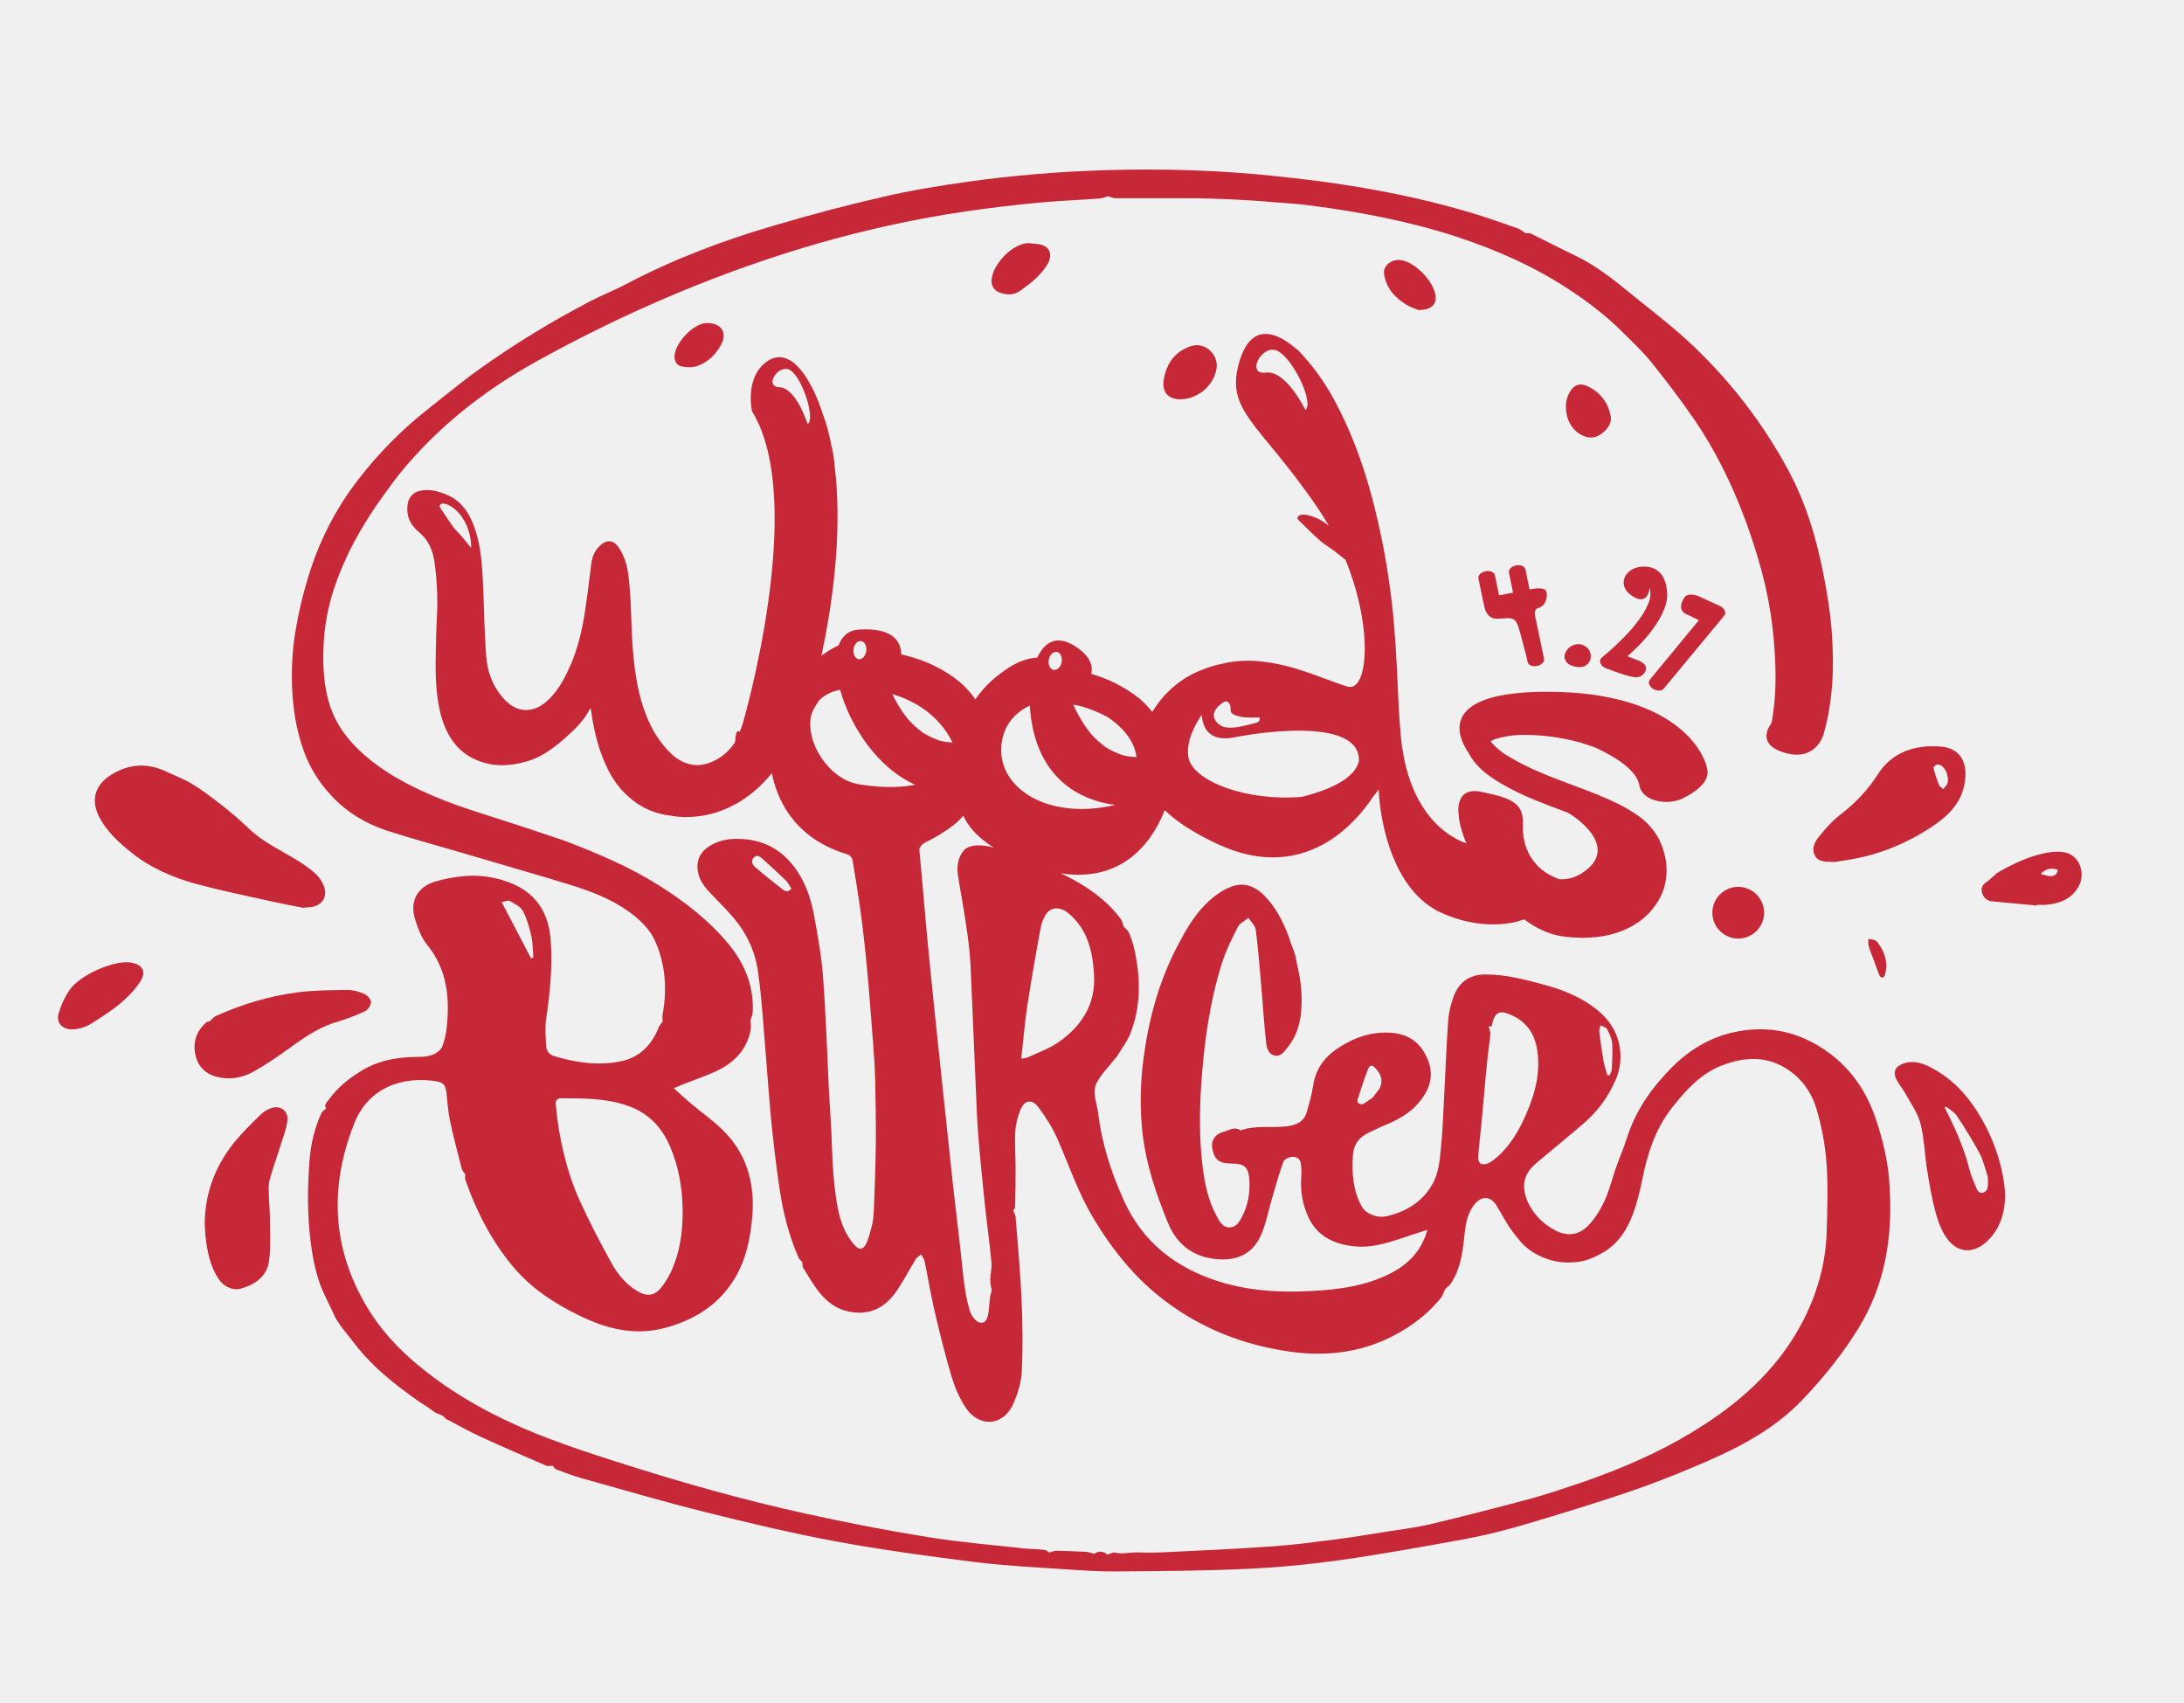
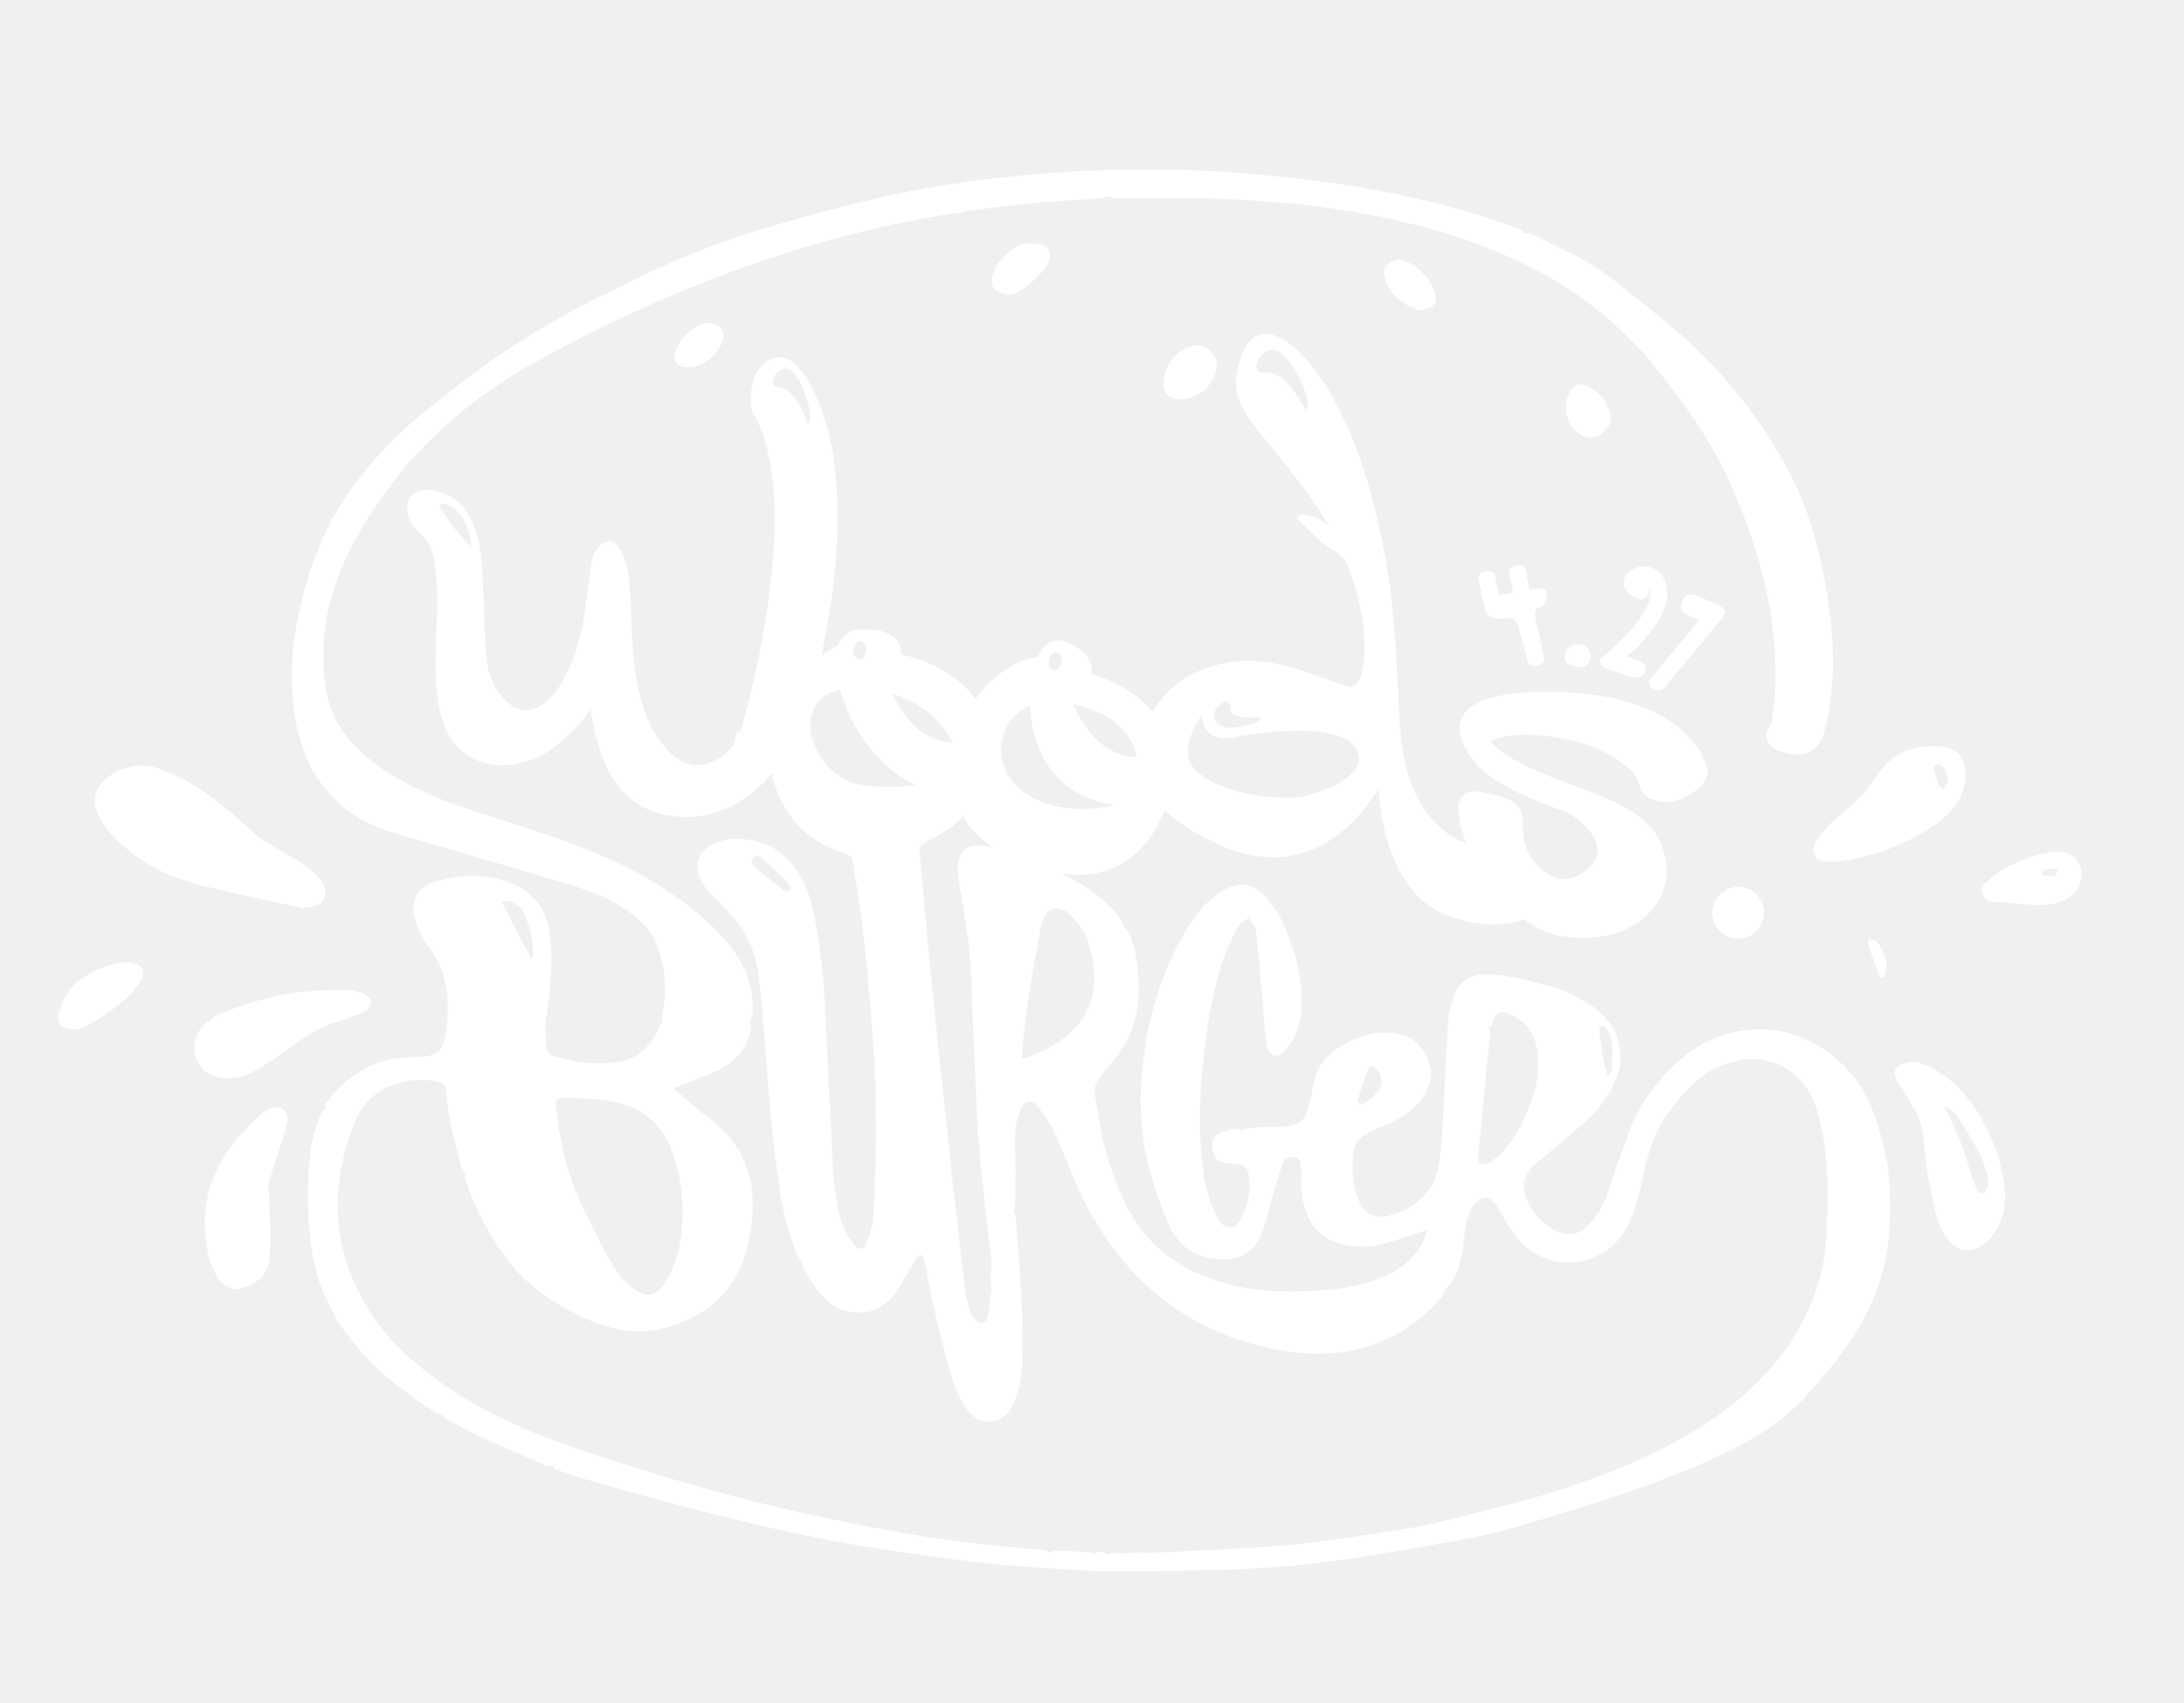
<svg xmlns="http://www.w3.org/2000/svg" version="1.1" x="0px" y="0px" viewBox="0 0 1309.2 1020.3" style="enable-background:new 0 0 1309.2 1020.3;" xml:space="preserve">
  <style type="text/css">
- 	.st0{fill:#C72838;}
+ 	.st0{fill:white;}
+ 	
	.st1{fill:none;}
</style>
  <g id="Calque_1">
</g>
  <g id="Calque_2">
    <g>
      <path class="st0" d="M78.3,510.6c11.7,9.5,25.4,15.4,39.8,19.3c14.5,3.9,29.3,6.9,44,10.2c6.7,1.5,13.6,2.8,20.3,4.1    c0-0.1,0-0.2,0.1-0.3c1.2-0.1,2.4-0.1,3.6-0.2c7.2-0.9,10.7-6.5,7.8-13.2c-1-2.4-2.5-4.7-4.4-6.5c-2.9-2.7-6.2-5.1-9.6-7.3    c-10.4-6.6-21.8-11.5-30.8-20.2c-5.3-5.1-10.9-9.8-16.6-14.3c-5.7-4.4-11.4-8.8-17.6-12.5c-4.7-2.9-10.1-4.8-15.1-7.2    c-11.5-5.5-22.6-4.8-33.4,2c-9.7,6.2-12.1,15.2-6.8,25.4C64.1,498.4,71,504.7,78.3,510.6z" />
      <path class="st0" d="M1156.3,639.2c-4.9-2.4-10-3.8-15.6-1.7c-4.4,1.7-6.1,4.7-4.1,9c1.5,3.2,4,6,5.7,9.1    c3.2,5.8,7.3,11.5,8.9,17.7c2.3,8.8,2.5,18.2,3.9,27.2c1.3,8.4,2.8,16.9,4.9,25.1c1.5,5.5,3.4,11.3,6.6,15.9    c6.6,9.8,16.6,10.3,25,2c7.3-7.2,10.2-16.3,10.4-27.2c-0.8-14.7-5.2-29.1-12.4-42.7C1181.8,659.1,1171.6,646.7,1156.3,639.2z     M1191.7,707.8c0,2.8,0.1,6.2-3,7c-3.2,0.8-3.8-2.7-4.8-4.8c-1.3-2.9-2.5-6-3.3-9.1c-3-12-7.9-23.2-13.4-34.2    c-0.5-1-0.9-1.9-1.4-2.9c0.2-0.2,0.4-0.5,0.6-0.7c2.2,1.8,5,3.3,6.6,5.6c4.8,7.2,9.4,14.6,13.5,22.2c2.1,3.9,3.2,8.5,4.6,12.8    C1191.6,704.9,1191.7,706.4,1191.7,707.8z" />
      <path class="st0" d="M1090.3,501.5c-2.5,3.1-4.6,7.2-2.3,11.3c2.3,4.3,7,3.5,11.9,3.8c2-0.3,4.8-0.8,7.6-1.2    c17.9-2.8,34.4-9.4,49.5-19.2c9.6-6.2,18.1-13.8,20.5-25.7c2.5-12.4-1.5-22.2-14.5-23.1c-14.9-1.1-28.7,3.2-37.2,16.5    c-6.2,9.7-13.8,17.6-22.8,24.5C1098.2,492.1,1094.1,496.8,1090.3,501.5z M1161.2,458.2c3.5-0.1,6.5,4.1,6.5,9.5    c-0.1,0.4,0,1.4-0.5,2.2c-0.6,1.1-1.5,2-2.3,3c-0.9-0.8-2.2-1.5-2.6-2.5c-1.3-3.3-2.4-6.7-3.3-10.2    C1159,459.7,1160.4,458.2,1161.2,458.2z" />
      <path class="st0" d="M162.3,664.2c-2.3,0.9-4.6,2.3-6.3,4c-4.9,4.8-9.8,9.7-14.3,14.9c-11.9,14.2-18.7,30.5-19,50    c0.1,2.1,0.2,5,0.5,7.9c1,9,2.7,17.9,7.9,25.6c2.9,4.4,8.4,7.1,13.3,5.7c8.6-2.5,15.6-7.3,16.9-16.6c1.1-8.3,0.5-16.9,0.5-25.4    c0-4.6-0.5-9.2-0.6-13.8c-0.1-3.1-0.4-6.3,0.4-9.2c2-7.5,4.7-14.7,7-22.1c1.4-4.5,3.2-9.1,3.7-13.7    C173,665.7,167.7,662.1,162.3,664.2z" />
      <path class="st0" d="M218.9,606c1.7-0.8,3.5-3.7,3.5-5.5c0-1.6-2.2-4-4-4.8c-3.1-1.4-6.6-2.4-10-2.4c-10.2,0.1-20.4,0.2-30.5,1.5    c-16.8,2.2-33,7.2-48.5,14.1c-1.3,0.6-2.2,1.9-3.7,3.2c-0.3,0.1-1.6,0.1-2.3,0.8c-5.6,5.2-7.9,11.6-6.3,19.2    c1.6,7.3,6.2,11.7,13.4,13.4c7.6,1.8,15,0.4,21.6-3.3c8.3-4.7,16.2-10.2,23.9-15.8c8.4-6.1,17-11.5,27.1-14.3    C208.6,610.4,213.9,608.4,218.9,606z" />
      <path class="st0" d="M1237.5,510.8c-3.3-0.6-6.8-0.4-10.1,0.2c-10.3,1.8-19.6,6.2-28.6,11.2c-3,1.7-5.3,4.6-8.2,6.6    c-2.5,1.7-3.2,3.9-2.4,6.5c0.9,2.7,2.9,4.6,6,4.9c8.9,0.8,17.8,1.7,26.7,2.5c0-0.1,0-0.3,0-0.4c1.8,0,3.6,0.1,5.4,0    c7.9-0.7,15-3.2,19.4-10.4C1250.7,523.5,1246.5,512.4,1237.5,510.8z M1223.3,523.7c3.2-3.1,5.8-3.7,10.2-2.5    C1233.1,525.4,1229.8,526.2,1223.3,523.7z" />
      <path class="st0" d="M77.9,576.8c-0.8-0.1-1.7-0.1-2-0.1c-10.6,0-28.3,8.2-34.1,16.5c-3,4.3-5.3,9.4-6.7,14.4    c-1.4,5.2,1.8,8.9,7.3,9.3c2.6,0.2,5.4-0.4,7.9-1.3c2.6-0.9,4.9-2.4,7.2-3.9c9.7-6.2,19.2-12.7,25.9-22.4    C88.2,582.7,86,578,77.9,576.8z" />
      <path class="st0" d="M714.1,207.4c-9.7,3.1-14.9,10.4-16.5,20.2c-1.2,7.4,2.7,11.8,10.1,11.7c10.4-0.1,20-8.3,21.6-18.5    C730.5,212.3,722.2,204.8,714.1,207.4z" />
      <path class="st0" d="M617.6,145.8c-9.3-1.1-22.5,11.9-23.2,22c-0.3,3.7,1.8,6.7,5.5,7.8c4.1,1.3,8.1,1.3,11.9-1.5    c6.2-4.4,12.1-9.1,16.1-15.7c3.3-5.5,1.6-10.9-4.9-12C621.1,146.2,619.3,146,617.6,145.8z" />
      <path class="st0" d="M965.6,249.9c-1.4-8.4-6.2-14.8-13.9-18.4c-4.7-2.3-8.6-0.7-11,4c-2.3,4.3-2.5,8.9-1.4,13.6    c1.8,7.6,8.2,13.2,14.7,13.1C959.7,262.1,966.5,255.3,965.6,249.9z" />
      <path class="st0" d="M839.9,155.9c-5.7-0.9-11.1,3.4-10.2,8.6c1.4,8.5,6.8,14.3,14,18.5c2.4,1.4,5.2,2.2,6.5,2.8    c7.8,0,11-3.2,10.3-8.6C859.4,168.5,848.4,157.2,839.9,155.9z" />
      <path class="st0" d="M422.4,193.7c-7.6,1.2-17.3,11.6-18,19.2c-0.3,3.2,1,6,4.1,6.7c2.9,0.6,6.3,0.8,9-0.1    c6.5-2.1,11.3-6.7,14.6-12.6c4.1-7.3,0.5-13.3-8.2-13.3C423.6,193.7,422.9,193.6,422.4,193.7z" />
      <path class="st0" d="M1120.2,567c0.6,2.4,1.6,4.7,2.5,7c1.3,3.6,2.6,7.2,4,10.7c0.2,0.6,1.3,1.3,1.9,1.2c0.5-0.1,1.2-1.1,1.4-1.7    c0.4-1.6,0.6-3.3,0.8-4.9c0-5.8-2.3-10.8-5.8-15.1c-0.9-1.1-3.3-1.1-5-1.5C1120,564.1,1119.8,565.6,1120.2,567z" />
      <path class="st0" d="M1124.1,669.6c-5.4-15.5-14.3-28.7-27.6-38.5c-15.3-11.3-32.4-16.2-51.4-13.5c-16.9,2.3-31,10.2-42.9,22.1    c-12,12.1-21.7,25.7-26.9,42.2c-2.2,6.9-5.2,13.4-7.4,20.3c-2.5,8-4.7,16.1-9.1,23.3c-1.9,3.2-4.1,6.2-6.6,8.9    c-5.6,5.8-12.5,6.8-19.7,3.1c-7.1-3.7-12.7-9.1-16.3-16.3c-1.2-2.4-2-5.2-2.4-7.8c-1.1-7.2,2.5-12.5,7.7-16.8    c9.2-7.8,18.7-15.4,27.8-23.3c8.2-7.1,14.7-15.7,19-25.7c3-6.8,3.9-14,2.4-21.3c-2.1-10.4-8.3-17.8-16.8-23.7    c-8.1-5.6-17-9.3-26.4-11.9c-12-3.3-24-6.6-36.6-6.7c-9.8-0.1-16.2,4.3-19.6,13.4c-1.5,4.2-2.7,8.7-3.1,13.2    c-1.1,14.8-1.6,29.6-2.4,44.4c-0.6,11.6-1,23.3-2.2,34.8c-0.6,6.4-1.5,13.2-4.3,18.7c-5.7,11.1-15.8,17.6-28,20.4    c-5.8,1.3-12.6-1.4-15-5.8c-5.3-9.6-6-20-5.3-30.7c0.4-6.4,3.5-10.7,9.2-13.4c3.6-1.7,7.1-3.5,10.8-5c7.1-3,13.8-6.6,19-12.6    c6.6-7.5,9.9-16,6.1-25.8c-3.8-9.9-10.9-15.7-21.7-16.6c-12.3-1-23.1,2.9-33.1,9.7c-7.9,5.4-12.8,12.6-14.2,22.3    c-0.7,5.1-2.3,10-3.6,15c-1.4,5.4-5.1,7.9-10.6,8.8c-9.7,1.6-19.8-0.8-29.3,2.7c-3.5-2.6-6.7-0.1-9.9,0.7c-5,1.3-7.7,4.9-7.1,9.3    c0.8,6.3,3.5,9.3,9,9.7c1.3,0.1,2.6,0.1,4,0.2c6,0.1,8.5,2.2,9.2,8.2c0.8,8.1-0.4,15.8-4,23.1c-1.6,3.2-3.5,6.8-7.6,6.9    c-4.2,0.1-6.1-3.4-7.8-6.6c-5.1-9.3-7.2-19.4-8.5-29.8c-2-16.5-1.9-33-0.8-49.6c1.7-24.6,5-48.9,12.4-72.4    c2.4-7.5,6-14.8,9.6-21.8c1.1-2.2,4.2-3.5,6.3-5.3c1.5,2.4,4.1,4.7,4.4,7.3c1.6,12.9,2.6,25.9,3.7,38.9c0.8,9.5,1.4,19.1,2.5,28.6    c0.3,3.1,1.3,6.8,5,7.7c3.7,0.9,5.8-2.3,7.8-4.8c7.4-9.1,8.8-20,8.4-31.2c-0.1-3.7-0.5-7.4-1.1-11.1c-0.6-3.7-1.6-7.2-2.2-10.9    c-0.5-3.2-2-6.2-3-9.2c-3.1-9.6-7.3-18.8-14-26.5c-5.5-6.4-12.4-10.6-20.9-7.8c-4.9,1.6-9.7,4.8-13.6,8.3    c-8.7,7.6-14.4,17.6-19.7,27.8c-11,21-17.1,43.6-20.2,67c-2,15.3-2.3,30.6-0.5,45.9c2.2,18.3,8.1,35.6,15,52.5    c5.4,13.3,15.3,21,30.1,22.1c12,0.9,21.1-3.6,25.9-14.7c3.1-7.1,4.4-14.9,6.7-22.4c2.1-7.2,4.1-14.5,6.7-21.5    c0.6-1.5,3.6-2.8,5.5-2.8c2.3-0.1,4.7,1.3,4.9,4.2c0.2,2.3,0.5,4.5,0.3,6.8c-0.8,8.9,0.6,17.5,4.3,25.4    c5.4,11.5,15.8,16.2,28,17.3c12.2,1.1,23.4-3.5,34.8-7.2c2.6-0.9,5.3-1.7,8.4-2.7c-3.8,14.1-13.3,22.2-25.2,27.6    c-11.9,5.4-24.6,7.6-37.6,8.6c-20.8,1.6-41.5,1.1-61.6-5.1c-25.8-8-45.9-23.3-57.3-48.3c-7.7-16.8-13.4-34.4-15.6-52.8    c-0.7-6-3.9-12.4-0.9-18.1c2.9-5.5,7.6-10.1,11.5-15.1c0.2-0.3,0.5-0.5,0.7-0.8c2.8-4.7,6.3-9.2,8.2-14.2    c4.7-12.3,5.8-25,4.2-38.2c-1-7.6-2.2-14.9-5.3-21.8c-0.7-1.5-2.2-2.6-3.1-3.5c-0.6-1.7-0.9-3.5-1.8-4.7c-2.3-3-4.8-6-7.6-8.6    c-8.4-8-18-13.9-28.4-18.7c40.5,6.3,56.9-23.6,62.4-37.9c6.6,6.5,16.8,13.5,32.2,20.6c52.1,23.9,82.9-13.7,92.6-28.5    c1.2-1.4,2.4-2.9,3.4-4.6c0,0.3,0,0.7,0.1,1c0,0,0,0,0,0c0.8,18.7,8.6,60,37.4,73c28.8,13,49.7,4,49.7,4l0,0c0,0,0,0,0,0    c7.2,5.3,15.1,9.1,23.2,10.2c30.3,4.1,48.1-7.4,55.8-19.1c2.1-2.9,3.9-6.3,4.9-9.9c1.6-5.5,2-11.5,1-17.1c-1.1-5.7-3-11-6-15.5    c-2.8-4.1-6.3-7.7-10.1-10.4c-7.7-5.6-16.4-9.5-24.9-13c-17-6.9-34.6-12.1-50.7-21.4c-1.7-1-3.3-2-5-3c-2.6-1.8-5.1-3.9-7.3-6.3    c-0.3-0.4-0.6-0.8-0.9-1.3c0.8-0.4,1.6-0.8,2.4-1.1c4.7-1.6,9.5-2.3,14.3-2.6c12.5-0.4,24.9,1.2,36.9,4.5c3.1,0.9,6.2,2,9.3,3.1    c11.1,5.2,24.7,13.3,26.2,22.5c1.7,10.1,18.1,12.7,27.3,7.2l0,0c0,0,13.1-6.1,13.6-14.3c0.6-8.2-15.1-49.3-97.4-48.9    c-58.8,0.3-55.5,22.7-45.7,36.9c0.6,1.3,1.4,2.5,2.1,3.5c2.4,3.3,5.2,6.2,8.3,8.6c6.1,4.7,12.8,8.3,19.5,11.6    c6.5,3.1,13.1,5.7,19.7,8.2c3.3,1.2,6.5,2.4,9.8,3.7c2.8,1.7,5.5,3.6,7.9,5.7c8,7.1,15.5,17.9,4.1,27.8    c-5.7,4.9-11.5,6.8-17.3,6.3c-16.3-5.8-22.3-19.5-21.7-32.9c0.6-13.4-8.2-15.9-24.8-19.4c-16.6-3.5-13.7,13.5-13.7,13.5l0,0    c0.2,4.8,1.9,10.8,4.6,17.4c-33.9-12.8-38-55.5-38-55.5l-0.4-1.1c-1.5-11.6-2.1-23.4-2.6-35.1c-0.8-18-1.7-36-3.8-53.8    c-2.2-18.5-5.5-36.8-9.9-54.6c-4.1-16.7-9.3-33-16-48.3c-3.5-7.9-7.3-15.6-11.6-22.9c-4.3-7.2-9.2-13.9-14.6-20    c-1.3-1.4-2.5-2.9-3.9-4.2c-0.4-0.4-0.8-0.7-1.2-0.9c-6.5-5.8-25.1-19.6-33.5,5.9c-10.3,31.2,10.8,37.3,46.1,89    c2.5,3.7,4.8,7.4,7,11.1c-3.6-3-7.9-5.3-12.8-6.4c-1.4-0.3-2.9-0.4-4.3,0c-1.6,0.5-2.5,1.7-0.9,3.2c4.2,4.1,8.4,8.3,12.8,12.2    c2.6,2.3,5.8,4.1,8.6,6.2c2.2,1.7,4.4,3.5,6.6,5.3c16.9,41.6,13.3,79.2,1.3,75.9c-15-4.1-43.3-19.7-72.2-14.4    c-0.9,0.2-1.8,0.4-2.6,0.6c-4.3,0.8-8.5,2.1-12.7,3.8c-10.8,4.1-20.9,11.9-28.1,22.7c-0.5,0.8-1.1,1.7-1.6,2.5    c-0.1-0.1-0.1-0.2-0.2-0.3c-2.2-2.7-4.5-5.2-7.1-7.4c-4.7-3.9-9.9-7.1-15.2-9.7c-4.5-2.3-9.2-4-14-5.4c1.1-5-0.8-10.5-8.8-16    c-12.6-8.6-19.7-2.1-23.6,6.2c-0.7,0-1.4,0.1-2.1,0.2c-3.1,0.3-6.2,1.4-9.2,2.7c-2.5,1.1-4.9,2.5-7.3,4.1    c-2.7,1.9-5.4,3.9-7.9,6.1c-3.9,3.4-7.6,7.4-10.6,12c-0.7-1-1.4-2-2.2-3c-2.2-2.7-4.5-5.2-7.1-7.4c-4.7-3.9-9.9-7.1-15.2-9.7    c-5.8-2.9-12-5-18.2-6.5c-0.6-0.1-1.2-0.3-1.8-0.4c0-6.7-3.7-16.2-25.3-14.9c-6.2,0.4-10.2,3.9-12.2,9.5c-0.1,0-0.1,0-0.2,0.1    c-2.5,1.1-4.9,2.5-7.3,4.1c-0.9,0.7-1.9,1.3-2.8,2c11.3-52.8,10.8-90.5,7.9-113.9c-0.3-3.8-0.8-7.3-1.5-10.3    c-0.1-0.5-0.2-1.1-0.4-1.6c-2.2-11.7-4.6-17.4-4.6-17.4l0,0c-8.6-27.1-21.2-41.3-33.2-33.7c-14.6,9.2-9.8,30.4-9.8,30.4    c33.5,54.2-5.6,187.3-5.6,187.3c-0.2,0.7-0.4,1.3-0.7,2c-0.3,1-0.7,1.9-1.1,2.8c-2.5-2.3-2.7,5.5-2.7,5.9c0,0.1-0.1,0.1-0.1,0.2    c-0.8,1.4-6.5,10.5-18.1,13.3c-8.1,2-14.7-1.8-18.4-4.7c-9.5-8.3-15.8-19.7-19.6-33c-4.8-16.8-5.6-34.6-6.2-52.4    c-0.2-7.7-0.7-15.5-1.6-23.1c-0.7-5.9-2.5-11.7-5.6-16.4c-3.3-5-7.6-5.3-11.9-0.9c-2.7,2.7-4.2,6.1-4.7,10.1    c-1.3,9.8-2.4,19.5-3.9,29.2c-1.7,11.2-4.3,22.1-8.8,32.3c-3.8,8.5-8.2,16.5-15,22c-7.5,6.1-16.1,5.9-23-0.5    c-7.2-6.8-11.4-16.1-12.3-26.9c-1.2-14.9-1.3-29.9-2-44.9c-0.6-12-1.5-24-5.9-34.8c-3-7.5-7.4-13.5-14.1-16.7    c-5.7-2.7-11.5-4.5-17.9-3.1c-3.7,0.8-6.4,3.6-7.1,7.3c-0.9,5,0,9.5,2.7,13.2c1.2,1.6,2.5,3.1,4,4.3c5.6,4.5,8.4,11,9.4,18.8    c1.5,11.2,1.9,22.6,1.2,34c-0.3,5.4-0.4,10.8-0.5,16.2c-0.3,11.9-0.4,23.8,1.8,35.3c2.8,14.6,9.2,25.9,21,31.5    c10.2,4.9,20.9,4.7,31.8,1.5c9.5-2.7,17.4-9,25.1-16c4.9-4.4,9.5-9.3,12.8-15.7c0.2,0.1,0.4,0.2,0.4,0.4c0.1,0.5,0.2,1,0.2,1.4    c1.7,12.3,4.7,24.1,10,34.7c3.1,6.2,7,11.5,11.7,15.8c7.7,7.1,16.4,10.9,25.8,11.9c0,0,0.1,0,0.1,0c0,0,33.2,8.2,60.7-25.4    c2.6,13.5,11.6,37.3,42.3,47.7c0.8,0.3,1.7,0.5,2.5,0.8c0,0,0,0,0.1,0c2.6,0.8,3.3,2.9,3.4,3.3c1.5,8.8,2.9,17.6,4.2,26.4    c1.8,12.1,3.1,24.2,4.3,36.4c1.6,16.7,2.8,33.5,4.1,50.2c0.5,6,0.8,12.1,1,18.1c0.3,13.3,0.5,26.6,0.4,39.9    c-0.1,11.5-0.6,23-1,34.5c-0.2,4.9-0.2,9.8-1.5,14.5c-0.9,3.2-1.6,6.5-3,9.6c-2,4.5-4.5,4.7-7.7,0.9c-5.5-6.4-8.2-14.2-9.7-22.3    c-2.2-11.9-3-24-3.4-36.2c-0.3-11.2-1.2-22.5-1.8-33.7c-1.1-22.6-1.8-45.2-3.5-67.7c-0.9-12.6-3.2-25.2-5.5-37.6    c-2-10.8-5.7-21.1-12.7-29.8c-7.5-9.4-17.3-14.6-29.5-15.5c-8.1-0.6-15.4,0.4-22,5.3c-3.7,2.8-5.7,6.6-5.6,11.4    c0.1,5.7,2.7,10.1,6.3,14.1c5,5.5,10.4,10.6,15.2,16.2c7.9,9.2,13,20.2,14.7,31.9c2.5,17.3,3.4,34.7,4.9,52.1    c1.1,12.9,1.9,25.8,3.2,38.7c1.3,13.1,2.9,26.2,4.8,39.2c2.1,14.4,5.6,28.4,11.4,41.8c0.4,1,1.5,1.8,2.3,2.8    c0.2,1.1,0,2.6,0.7,3.7c3.2,5.1,6.2,10.5,10.1,15.1c4.3,5.1,9.6,9.2,16.4,10.7c12.2,2.7,22-1.2,29.6-12.5    c4.1-6,7.4-12.5,11.2-18.7c0.7-1.2,2.1-1.9,3.2-2.9c0.7,1.3,1.8,2.5,2.1,3.8c2,9.7,3.6,19.5,5.8,29.2c3.2,13.5,6.4,26.9,10.4,40.2    c2,6.6,4.8,13.2,8.6,18.8c8.2,12.2,22.8,10.8,28.6-2.8c2.5-5.9,4.6-12.5,4.9-18.9c0.7-14.2,0.5-28.5-0.1-42.7    c-0.7-16.7-2.3-33.4-3.6-50.1c-0.1-1.2-0.9-2.3-1.4-3.6c0.3-0.6,1.1-1.5,1.1-2.5c0.2-7.4,0.3-14.9,0.3-22.3    c0-7.4-0.6-14.9-0.2-22.3c0.2-4.5,1.3-9,3-13.2c2.5-6.3,7.1-7,11.1-1.5c4.3,5.8,8.3,12.1,11.2,18.7c7,16,12.5,32.5,21.6,47.6    c11.5,19.2,25.3,36.3,43.2,49.7c21.9,16.5,46.9,26.2,74,30.1c24.1,3.5,47.2,0.2,68.4-12.7c8.8-5.3,16.6-11.8,23-19.9    c1-1.3,1.3-3.3,2.2-4.7c0.9-1.3,2.5-2,3.3-3.3c5.6-8.4,7.1-17.9,8.1-27.6c0.7-6.6,1.4-13.2,5.3-18.8c4.5-6.4,10.1-6.7,14-0.6    c3.2,5.1,5.8,10.5,9.4,15.3c3.1,4.3,6.6,8.7,10.9,11.7c4.3,3,9.5,5.3,14.7,6.4c5.1,1.1,10.7,1.1,15.8,0.2    c4.7-0.9,9.4-3.1,13.6-5.6c9-5.4,14.3-14,17.8-23.7c2.2-6.2,3.8-12.6,5.1-19c3.1-15.9,7.9-31.1,18.2-44.1    c8.2-10.4,17-20.1,29.6-25c15.3-6,30.3-5.8,43.6,5.4c6.5,5.5,10.9,12.8,13.2,20.6c3.1,10.5,5.2,21.5,6,32.4    c1,13.7,0.5,27.5,0.1,41.3c-0.5,18.4-5.4,35.9-13.7,52.4c-13.7,27.1-34.9,47.1-60,63.3c-19.2,12.5-39.9,22.2-61.3,30.2    c-3.8,1.4-7.7,2.9-11.6,4.2c-9.7,3.2-19.3,6.6-29.1,9.3c-20.4,5.5-40.9,10.8-61.5,15.7c-9.4,2.2-19.1,3.4-28.8,4.9    c-9.2,1.5-18.4,3-27.6,4.2c-12.5,1.6-25,3.3-37.5,4.2c-22.6,1.6-45.2,2.6-67.8,3.7c-4.8,0.2-9.5,0.2-14.3,0    c-4.5-0.1-9,1.2-13.6,0.1c-1.2-0.3-2.8,0.8-4.4,1.3c-1.9-2.2-5.2-2.4-7.9-0.6c-1.8-0.4-3.1-1-4.5-1.1c-6-0.3-12-0.6-18-0.7    c-1.5,0-3,0.7-4.4,1.1c-0.8-0.5-1.8-1.5-3-1.6c-4-0.5-8.1-0.5-12.2-0.9c-19.2-2.1-38.6-3.7-57.7-6.8c-24.3-3.9-48.5-8.6-72.5-13.9    c-38.5-8.4-76.4-19.2-113.9-31.2c-13.5-4.3-26.9-8.7-40.1-13.7c-23.6-8.9-46.2-20-66.8-34.8c-16.8-12.1-31.8-26-42.5-43.8    c-21.4-35.4-23-72.5-7.9-110.6c8.6-21.8,29.7-28.5,49.4-25.1c4.1,0.7,5.3,2.4,5.8,6.6c0.6,5.9,1,11.9,2.3,17.7    c2,9.5,4.6,19,7,28.4c0.3,1,1.3,1.9,2,3c0,0.8-0.3,2.1,0,3.1c6.5,18.8,15.5,36.3,28.2,51.7c11,13.3,25,22.5,40.3,29.9    c16.2,7.9,32.9,12.2,51,7.4c17.4-4.6,31.8-13.4,41.4-28.7c7.4-11.8,10.2-25.3,11.2-39c1.5-19.6-3.6-37.2-18-51.2    c-5.8-5.7-12.5-10.3-18.8-15.6c-3.3-2.8-6.5-5.8-10.3-9.2c2.4-1,3.7-1.6,5-2.1c6.1-2.4,12.3-4.6,18.4-7.2    c11.6-5,20.3-12.7,22.7-25.9c0.3-1.8-0.1-3.7-0.2-5.4c0.5-1.6,1.3-3.2,1.4-4.8c0.8-15.3-4.5-28.7-14-40.4    c-11.9-14.7-26.7-26-42.6-36c-17.1-10.8-35.7-18.6-54.5-25.9c-4.1-1.6-8.4-2.8-12.6-4.3c-13.1-4.5-26.3-8.6-39.5-12.9    c-9.7-3.1-19.3-6.4-28.6-10.4c-13-5.6-25.5-12-36.6-20.8c-11.5-9.1-20.9-19.8-25.3-34.1c-3.4-11-4-22.3-3.6-33.7    c0.4-12,2.5-23.8,6.2-35.1c6.7-20.2,17-38.7,29.5-55.9c3.4-4.6,6.7-9.4,10.3-13.8c22.7-27.8,50.4-49.5,81.7-66.9    c23.1-12.8,46.8-24.6,71-35.2c46.8-20.5,95.1-36.7,145.1-47.3c13.7-2.9,27.5-5.4,41.3-7.4c14-2.1,28.1-3.7,42.1-5.1    c12.5-1.2,25.1-1.7,37.7-2.6c1.8-0.1,3.6-0.9,5.5-1.4c1.1,0.3,2.7,1.2,4.2,1.2c14.9,0.1,29.8-0.1,44.7,0c8.3,0,16.5,0.3,24.8,0.7    c8.1,0.4,16.3,0.8,24.4,1.6c7.8,0.7,15.7,1,23.5,2.1c29.6,3.9,58.9,9.4,87.3,18.7c24.8,8.2,46.5,17.9,67.1,31.4    c11.4,7.5,22.3,15.8,32,25.4c6,6,12.3,11.8,17.6,18.4c9.1,11.4,18,23,26.2,35c12.2,18,21.8,37.5,29.5,57.9    c3.1,8.1,5.8,16.5,8.3,24.8c5,16.7,8.3,33.8,9.6,51.3c1.2,15.7,1.5,31.3-1.6,47.4c0,0-10.6,12.3,8.1,17.7s23.1-11,23.1-11    c5.8-20.1,6.5-41,4.9-62.3c-0.9-11.3-2.7-22.5-4.9-33.6c-4.2-21.6-10.5-42.6-20.9-62.1c-15.9-29.6-36.4-55.8-61.1-78.5    c-11.6-10.6-24.2-20-36.4-30c-9.6-7.9-19.5-15.3-30.8-20.7c-8.8-4.2-17.5-8.7-26.2-13c-1.1-0.5-2.5-0.2-3.1-0.2    c-1.8-1.1-3.1-2.3-4.7-2.9c-8.4-2.9-16.7-5.9-25.2-8.5c-23.7-7.3-47.8-12.6-72.2-16.6c-15.1-2.5-30.3-4.4-45.6-6    c-34.9-3.8-69.8-4.9-104.9-3.8c-27.4,0.9-54.6,3.1-81.7,6.9c-17.1,2.4-34.3,5.2-51.1,9.1c-22.3,5.1-44.4,11-66.3,17.5    c-30.3,8.9-59.8,20.1-87.8,34.9c-7,3.7-14.4,6.5-21.4,10.2c-23,12-45.2,25.5-66.3,40.6c-10.4,7.4-20.3,15.7-30.4,23.6    c-15.9,12.5-30.1,26.8-42.4,42.8c-13.6,17.6-23.5,37.2-29.9,58.4c-3.3,10.8-5.9,21.8-7.7,33c-1.6,9.8-2.2,19.8-2,29.7    c0.3,14.4,2.3,28.4,7.4,42.2c3.7,9.9,9.1,18.3,16.1,25.8c9.2,10,20.6,16.9,33.4,21.1c17.7,5.7,35.7,10.5,53.5,15.8    c18.9,5.6,37.9,11,56.8,16.8c12.1,3.8,23.9,8.3,34.4,15.7c6.8,4.8,13,10.8,16.2,18.1c6.2,14.1,7.2,29.1,4.3,44.3    c-0.2,1.3,0.2,2.7,0.2,3.7c-0.8,1.1-1.8,2.1-2.3,3.2c-4.2,10.8-11.5,18.4-23,20.7c-13.4,2.7-26.7,0.8-39.7-3.1    c-2.9-0.9-4.8-3.1-4.9-6.1c-0.3-5.4-0.8-11,0-16.3c2.3-15.7,3.9-31.4,2.7-47.3c-1.1-15.2-7.9-27-22.3-33.4    c-9.2-4-18.9-5.6-28.8-4.9c-6.4,0.5-12.8,1.7-18.9,3.6c-9.9,3.2-14.4,11.7-11.5,21.6c1.7,5.6,3.8,11.6,7.5,16.1    c11.9,14.7,13.6,31.5,11.7,49.2c-0.4,3.9-1.2,7.8-2.6,11.5c-0.7,1.9-2.9,3.8-4.8,4.7c-2.5,1.1-5.5,1.7-8.3,1.7    c-12.6,0-24.5,1.6-35.7,8.5c-7.5,4.6-14,9.9-19.1,16.9c-1.3,1.8-3.5,3.5-1.7,5.3c-1.2,1.3-2.5,2-3,3.2c-4.2,9.1-6.4,18.9-7.1,28.8    c-1.2,15.8-1.3,31.5,0.6,47.3c1.1,8.9,2.7,17.5,5.6,25.8c2.2,6.3,5.6,12.1,8.3,18.3c2.6,6,7.2,10.7,11,15.8    c8.9,12.1,20.1,22,32.2,30.9c2.8,2.1,5.6,4.1,8.4,6.1c2.8,1.9,5.7,3.5,8.3,5.6c2.3,1.8,5.6,1.7,7.3,4.4c0.1,0.2,0.4,0.2,0.6,0.3    c6.6,3.4,13.2,7.2,19.9,10.3c13.1,6,26.4,11.8,39.7,17.5c1.1,0.5,2.6,0.1,4,0.1c0.6,0.7,1.1,1.8,1.9,2.1c5,1.9,10.1,3.8,15.3,5.3    c24.6,6.9,49.2,14.1,74,20.3c26,6.5,52.1,12.7,78.4,17.6c27.7,5.1,55.6,8.9,83.6,12.4c18.8,2.3,37.8,3.2,56.7,4.5    c9.3,0.6,18.7,1.2,28,1.1c25.7-0.2,51.4-0.3,77.1-1.5c18.9-0.8,37.7-2.6,56.4-5.2c25.2-3.6,50.3-8.1,75.4-12.7    c11.9-2.2,23.8-5.2,35.4-8.6c21.1-6.2,42.1-12.7,62.9-19.7c13-4.4,25.9-9.5,38.6-14.8c24-10.1,47.3-21.3,65.7-40.7    c12.5-13.2,23.9-27.3,33.4-42.8c15.6-25.5,20.3-53.6,18.6-83C1132.3,697.8,1128.9,683.5,1124.1,669.6z M959.5,614.5    c1.3,0.7,3.2,1.1,3.8,2.2c1.4,2.7,2.9,5.7,3.1,8.6c0.4,5.2,0,10.4-0.2,15.6c-0.1,1.2-0.9,2.3-1.3,3.5c-0.5,0-0.9,0-1.4,0    c-0.8-2.9-1.8-5.8-2.3-8.7c-1-5.8-1.8-11.5-2.5-17.3C958.4,617.2,959.2,615.8,959.5,614.5z M813.8,659c1.9-5.9,3.8-11.8,6-17.6    c1.3-3.4,2.7-3.5,5.1-0.8c3.1,3.4,4.1,7.1,2.3,11.5l-4.3,5.7c-2,1.3-3.9,2.8-5.9,3.9c-0.7,0.4-2-0.1-2.8-0.6    C813.8,660.8,813.6,659.6,813.8,659z M782.5,245.7c0,0-11.5-24-23.7-22.4c-12.2,1.6-2.3-17.6,7-13    C775.2,214.9,787.9,241.6,782.5,245.7z M733.4,420.9c2.5-1.8,4.5,1.2,4.3,4.1c-0.2,2.8,1.5,3.6,6.9,4.7c1,0.2,2.5,0.3,4.4,0.3    c0,0,0,0,0,0c1.3,0.1,2.3,0.1,3.2,0c0.8,0,1.6,0,2.4-0.1c0.4,0.1,0.6,0.4,0.6,1c0,1.3-1.2,1.9-1.9,2.2c-12.3,3.3-20,5-24.3-0.7    C724.2,426.2,733.4,420.9,733.4,420.9z M720.4,428.4c0.5,7.5,4.2,16.5,19.5,13.5c25.5-4.9,74.3-9.4,74.7,13.2c0,0.3,0,0.7,0,1    c0,0.1,0,0.2-0.1,0.4c-0.3,0.9-0.6,1.8-1,2.7c-0.6,1.1-1.3,2.1-2,3.1c-1.6,1.8-3.3,3.3-5.1,4.7c-4.1,2.8-8.5,4.9-13,6.6    c-4.3,1.6-8.7,2.9-13.1,4c-33.9,2.7-64.1-9.5-67.7-22.7C710.2,444.8,717,433.3,720.4,428.4z M282.4,328.4    c-1.9-2.4-3.7-4.7-5.5-6.8c-1.7-2-3.7-3.7-5.3-5.9c-2.6-3.6-5.1-7.4-7.6-11.2c-0.9-1.4-0.2-2.4,0.9-2.6c0.9-0.2,2,0,2.9,0.3    C278,306.3,282.8,319.7,282.4,328.4z M472.2,534.1c-0.9,0.1-2-0.2-2.7-0.8c-5.7-4.5-11.5-8.9-16.9-13.7c-1.5-1.3-2.8-3.6-0.7-5.7    c2-2,3.8-0.4,5.3,0.9c4.7,4.2,9.3,8.5,13.9,12.9c1.2,1.2,2,2.9,3.3,4.9C473.5,533.3,472.9,534.1,472.2,534.1z M649.2,423.6    c5,1.5,9.8,3.5,14.5,6c13.7,9,16.9,18.8,17.6,24.1c-2.8,0-5.6-0.4-8.3-1.1c-3.4-1.1-6.7-2.7-9.9-4.6c-3.4-2.4-6.5-5.2-9.3-8.4    c-3.5-4.3-6.5-9.2-9.1-14.4c-0.4-1-0.9-1.9-1.3-2.9C645.3,422.6,647.3,423.1,649.2,423.6z M628.8,394.9c0.7-2.9,3-4.7,5.1-4.1    c2.1,0.7,3.1,3.6,2.4,6.5c-0.7,2.9-3,4.7-5.1,4.1C629.1,400.7,628.1,397.8,628.8,394.9z M511.6,389.2c0.4-3,2.4-5.2,4.5-5    c2.1,0.3,3.6,2.9,3.2,5.9c-0.4,3-2.4,5.2-4.5,5C512.7,394.8,511.3,392.2,511.6,389.2z M484.1,254.1c0,0-6.8-21.6-16.8-22    c-9.9-0.3-0.2-15.1,6.9-9.9C481.3,227.3,488.9,251.4,484.1,254.1z M515.2,470.1c-18.5-2.9-32.6-25.5-28.9-41.5    c0.4-1.3,0.9-2.5,1.5-3.7c1-1.8,2-3.5,3.2-5.1c2.9-3,7-5.3,12.6-6.4c6,21.7,22.4,46.9,45,56.9    C541.9,471.7,531.1,472.6,515.2,470.1z M544.2,430.9c-3.5-4.3-6.5-9.2-9.1-14.4c-0.1-0.2-0.2-0.3-0.2-0.5    c22.4,6.6,32.2,21,36.1,29c-2.6-0.1-5.1-0.5-7.6-1.1c-3.4-1.1-6.7-2.7-9.9-4.6C550.1,436.9,547,434.1,544.2,430.9z M574.2,524.3    c0.9,6,2,12,3,17.9c2,12.2,4,24.4,4.6,36.7c1,22.4,1.9,44.9,2.9,67.4c0.5,10.9,0.8,21.7,1.6,32.6c1.1,14.1,2.5,28.1,4,42.2    c1.2,11.7,2.9,23.4,4,35.1c0.4,3.7-0.7,7.5-0.7,11.3c0,2,0.6,3.9,0.9,6c-0.3,1.2-0.8,2.5-1,4c-0.5,3.9-0.5,7.9-1.5,11.7    c-1.1,4-4.6,4.7-7.5,1.7c-1.4-1.5-2.7-3.5-3.2-5.5c-2.4-8.1-3.5-16.5-4.3-24.9c-1.8-17.3-4-34.5-5.9-51.8    c-2.4-22.3-4.7-44.6-7.1-66.9c-1.3-12.7-2.7-25.4-4-38.1c-1.3-12.6-2.6-25.2-3.8-37.8c-0.9-9.7-1.8-19.3-2.6-29    c-0.8-9.2-1.6-18.4-2.5-27.6c0,0-0.1-2.2,3.2-4.2c0.3-0.2,0.6-0.3,0.9-0.5c0.1,0,0.1-0.1,0.2-0.1c1.2-0.6,3-1.4,4.6-2.4l0,0    c0.2-0.1,13.3-7.3,17.4-13.3c2.8,6.2,8.3,12.9,18.3,19.2c-3.5-1-7-1.5-10.8-1.3c-2.3,0.2-5.2,1-6.8,2.6    C574.3,513.5,573.5,518.8,574.2,524.3z M600.2,448c0.6-11.9,7.3-20.6,17.1-25.1c3,47.4,35,57.4,51,59.5c0,0-0.1,0.1-0.1,0.1    C628.7,491.6,598.9,472.9,600.2,448z M634.4,624.7c-5.5,3.8-12.1,6.1-18.3,9c-0.9,0.4-2,0.5-3.9,0.8c1.3-11.3,2.1-21.8,3.7-32.2    c2.4-15.6,5.1-31.1,8-46.6c0.5-2.8,1.7-5.6,3.2-7.9c3-4.5,8.8-4.3,13.2-0.6c11.6,9.6,14.6,22.6,15.5,36.5    C657,601.7,648.5,614.9,634.4,624.7z M912.3,673.2c-4.1,8.3-9.3,15.9-16.6,21.7c-2,1.6-5,3.3-7.2,2.8c-3-0.7-2.3-4.4-2.2-6.9    c0.4-5.6,1.2-11.2,1.7-16.8c1.2-12.6,2.2-25.3,3.5-37.9c0.5-5.5,1.4-10.9,1.9-16.3c0.1-1.4-0.6-2.8-1-4.7c-0.2,0,0.2,0,0.6,0    c0.3,0,0.7,0.1,1,0.1c0.1-0.3,0.3-0.5,0.3-0.7c1.7-8,4.4-9.4,11.8-6.1c9.4,4.2,14.2,11.8,15.5,21.7    C923.7,645.6,918.9,659.6,912.3,673.2z M336.3,658.2c13.5,0,27,0,40,4.5c12.2,4.3,20.3,12.6,25.3,24.3c5.4,12.6,7.6,25.7,7.6,39.3    c0,12.3-1.6,24.3-6.8,35.5c-1.7,3.6-3.8,7.2-6.3,10.2c-3.9,4.6-8.3,5.1-13.5,2.1c-7.2-4.1-12.4-10.4-16.2-17.4    c-6.8-12.3-13.3-24.8-19.1-37.6c-7.6-16.9-12.4-37.3-14.1-56.8C332.8,659.9,333.8,658.2,336.3,658.2z M305.6,540    c2.9,1.6,6.5,3.4,7.9,6.1c2.4,4.5,3.8,9.7,5,14.8c0.9,4.2,0.9,8.6,1.2,13c-0.5,0.1-1,0.3-1.4,0.4c-5.7-10.9-11.3-21.7-17.6-33.7    C302.5,540.4,304.5,539.4,305.6,540z" />
      <path class="st0" d="M947.4,386.1c-1.2-0.1-2.4,0-3.5,0.3c-1.1,0.3-2.1,0.8-2.9,1.4c-0.8,0.6-1.5,1.4-2,2.2    c-0.5,0.8-0.9,1.7-1.1,2.5c-0.3,1.5,0.1,2.9,1.1,4.3c1,1.3,2.8,2.3,5.6,2.8c2.6,0.5,4.7,0.2,6.2-0.9c1.5-1.1,2.4-2.5,2.7-4.1    c0.3-1.7,0-3.4-1-5.1C951.4,387.8,949.7,386.7,947.4,386.1z" />
      <path class="st0" d="M989.4,378.9c3.9-5.1,6.6-9.7,8.2-13.8c0.8-2,1.3-3.9,1.6-5.7c0-0.1,0-0.1,0-0.2c0.1-0.4,0.2-1,0.2-1.8    c0-0.2,0-0.4,0-0.6c0-1.2,0-2.4-0.2-3.5c-0.6-5.4-3.2-12.5-11.5-13.6c-12.5-1.6-19.7,10.2-9.7,17.2c9.8,6.9,10.9-4.2,10.9-4.4    c0.1,0.3,0.2,0.6,0.3,1c0.1,0.9,0.1,2,0.1,3.4c-0.1,1.4-0.5,3.1-1.3,5c-0.7,1.7-1.6,3.6-2.9,5.7c-1.3,2.1-3,4.5-5.2,7.2    c-2.2,2.7-4.8,5.6-8.1,8.8c-3.2,3.2-7,6.7-11.5,10.4c-0.4,0.4-0.7,0.8-0.9,1.1c-0.4,1-0.3,2,0.3,3c0.6,1.1,1.6,1.8,3,2.4    c6.2,2.4,11,4,14.2,4.8c0.4,0.1,0.7,0.2,1.1,0.2l0,0c0,0,5.6,2,8.2-2.9c2.6-4.9-5-7.1-5-7.1l-5.7-2.2l0,0    C981.5,388.2,986,383.3,989.4,378.9z" />
      <path class="st0" d="M991.8,413.3c0.9,0.4,1.9,0.6,3,0.6c1.1,0,2-0.5,2.7-1.4l36.4-43.9c0.4-0.9,0.4-1.9-0.2-3    c-0.6-1.1-1.6-1.9-2.9-2.5l-10.7-4.9c-0.6-0.3-1.3-0.7-2.4-1.1c-0.1,0-0.2-0.1-0.3-0.1c-0.3-0.1-0.5-0.2-0.8-0.2    c-5.6-1.6-7,1.5-7,1.5c-4.8,7.3,0.9,9.6,0.9,9.6l7.9,3.8l-29.2,35.4l-0.5,0.7c-0.5,1-0.4,2.1,0.3,3.1    C989.7,412,990.6,412.8,991.8,413.3z" />
      <path class="st0" d="M921.8,364.5c4.7-1,6.2-6.8,5.1-10.1c-0.9-2.8-7.9-1.6-10-1.1c0,0,0,0,0,0l-2.4-11.7c-0.3-1.3-1-2.1-2.1-2.5    c-1.1-0.4-2.3-0.5-3.6-0.2c-1.2,0.2-2.2,0.7-3.2,1.5c-0.9,0.8-1.3,1.8-1,3.1l2.4,11.7l-8.4,1.6l-2.4-11.7c-0.3-1.3-1-2.1-2.1-2.5    c-1.1-0.4-2.3-0.5-3.6-0.2c-1.2,0.2-2.2,0.7-3.2,1.5c-0.9,0.8-1.3,1.8-1,3.1l3.2,15.4c0.1,0.3,0.1,0.5,0.2,0.7    c0,0,0.9,7.5,7.2,7.7c6.3,0.3,11-2.7,13.3,4.9c1.7,5.5,3.9,14.4,5.1,18.9l0.4,1.9c0.1,0.3,0.2,0.6,0.3,0.9c0,0,0,0,0,0l0,0    c0.4,0.7,1,1.3,1.8,1.5c1.2,0.4,2.4,0.5,3.6,0.2c1.3-0.2,2.4-0.8,3.2-1.6c0.9-0.8,1.2-1.8,0.9-3.1l-4.9-23.4l0,0l-0.5-2.2l0,0l0,0    l0-0.2C919.9,367.2,920.1,365,921.8,364.5z" />
      <ellipse transform="matrix(0.9732 -0.2298 0.2298 0.9732 -97.8214 254.0277)" class="st0" cx="1042" cy="547.1" rx="15.5" ry="15.5" />
    </g>
  </g>
</svg>
